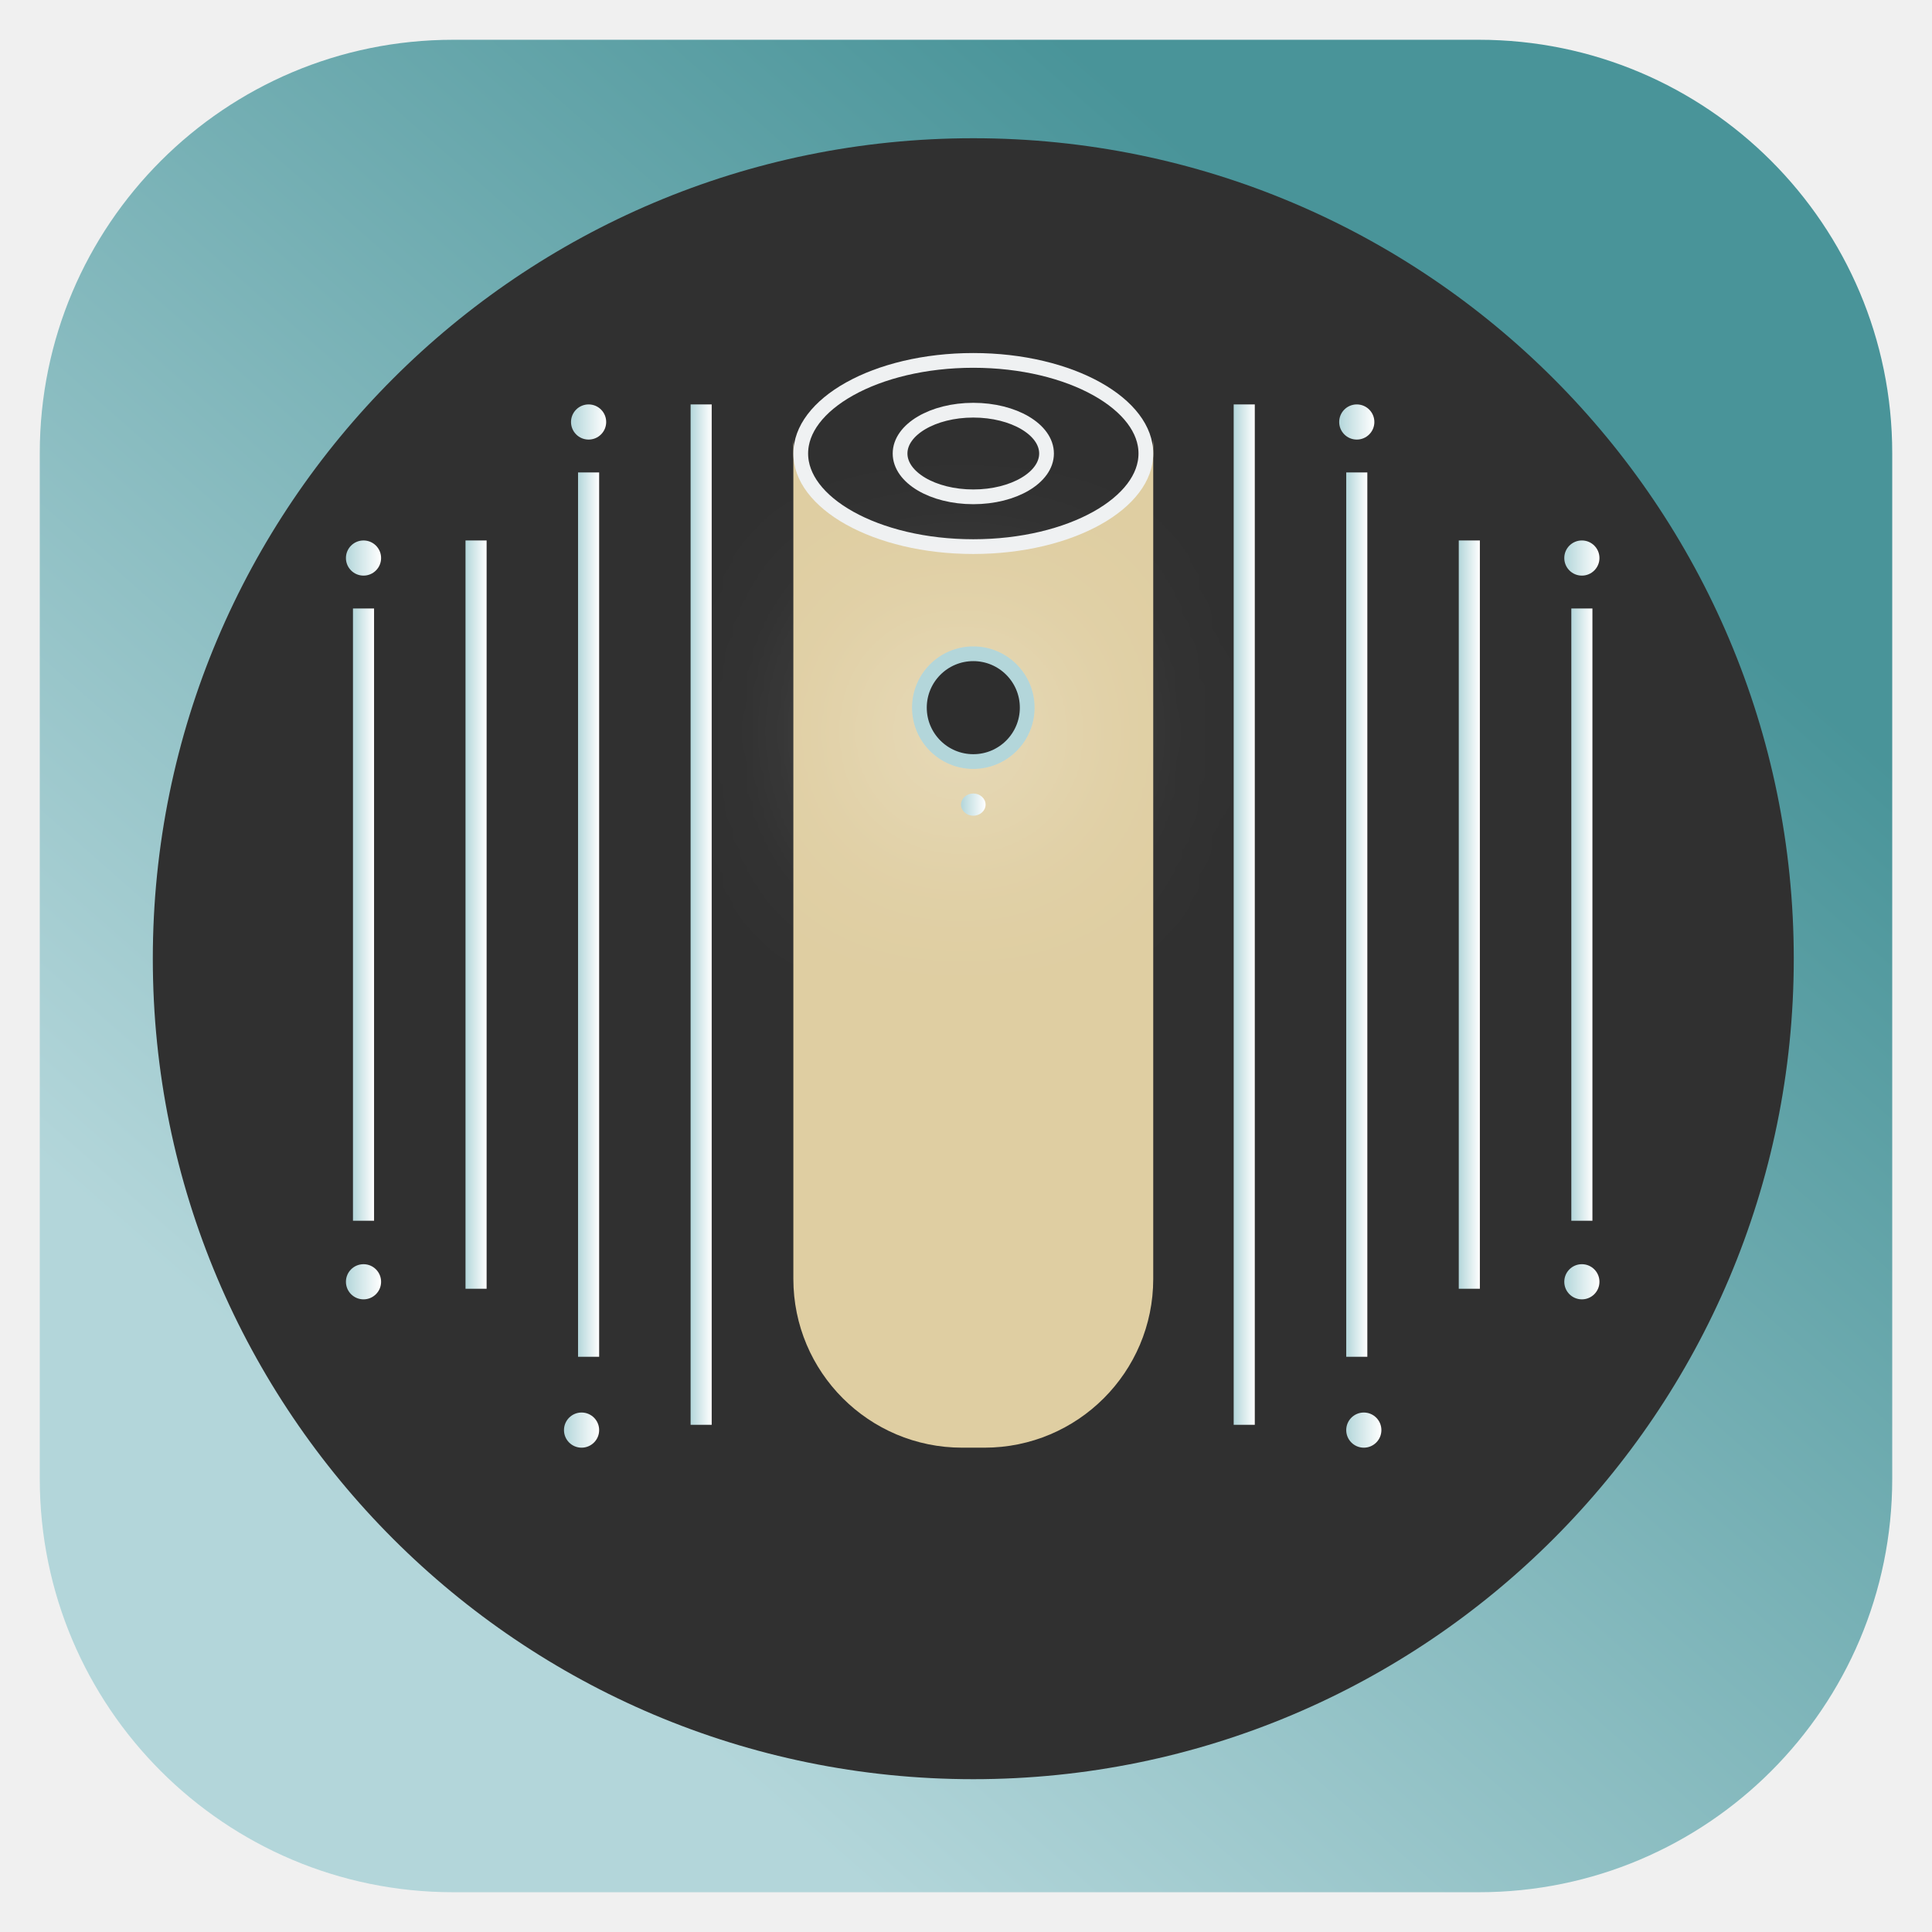
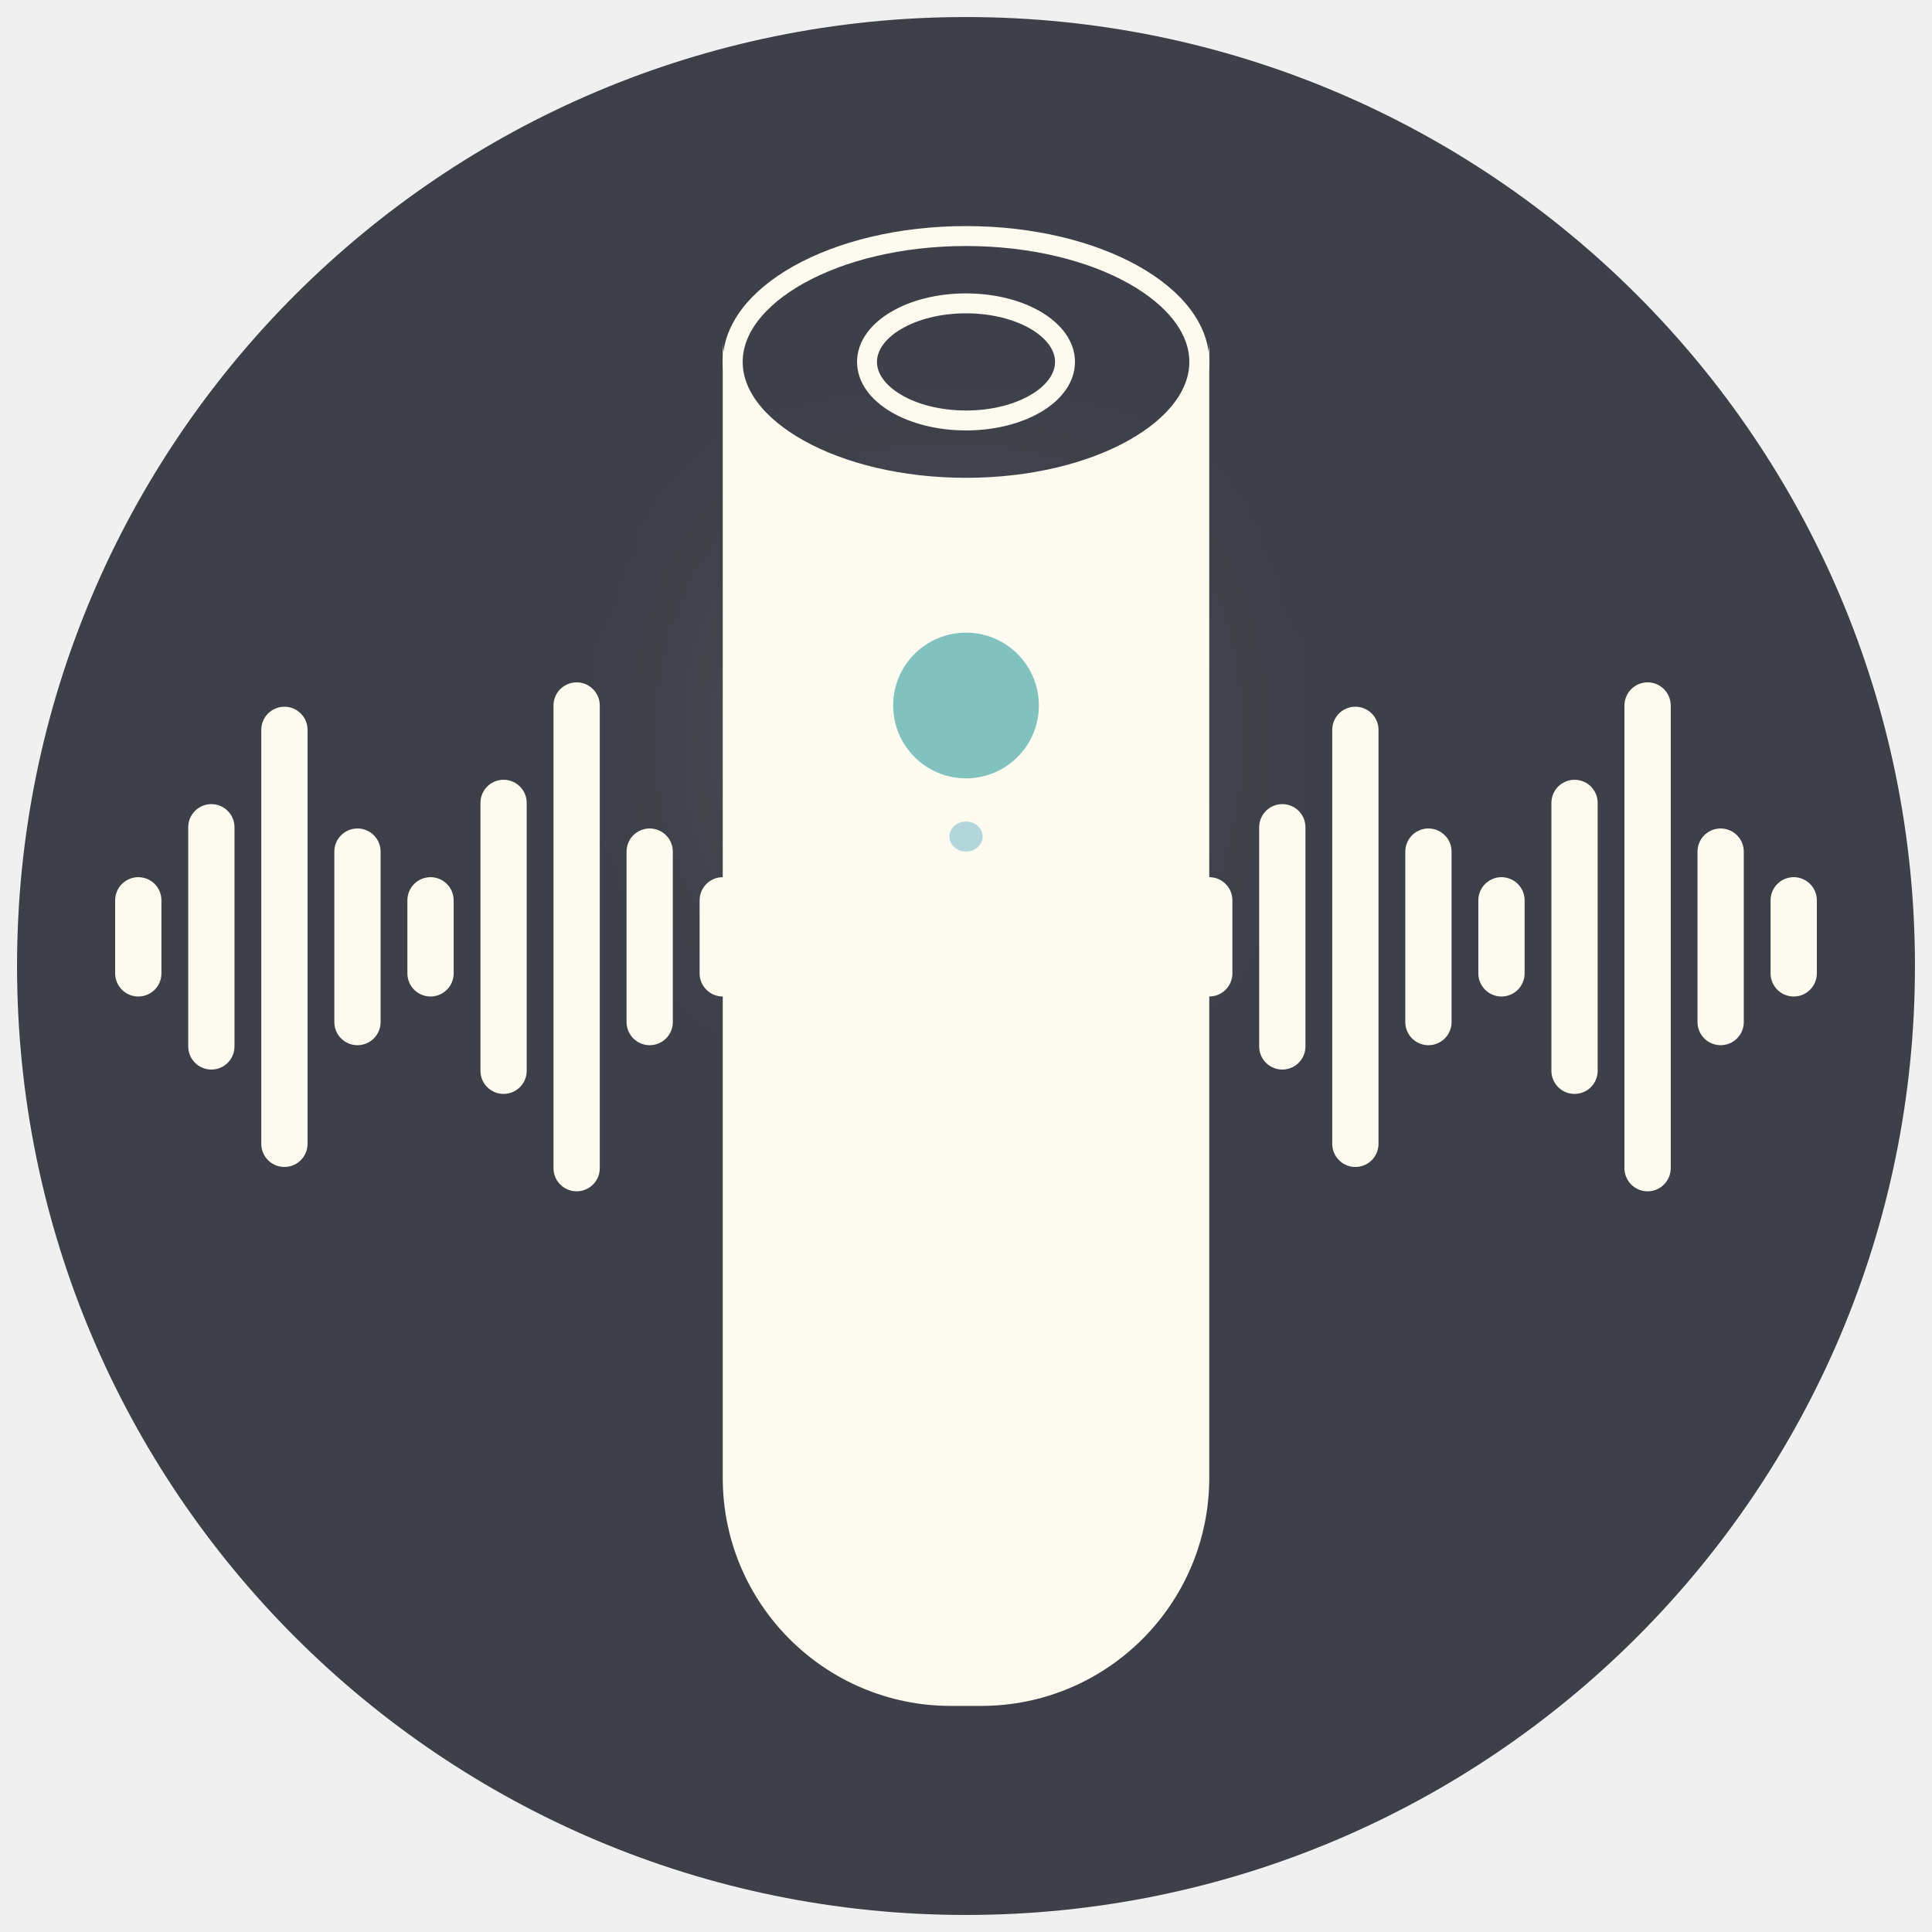
- <svg xmlns="http://www.w3.org/2000/svg" xmlns:xlink="http://www.w3.org/1999/xlink" height="512.0pt" stroke-miterlimit="10" style="fill-rule:nonzero;clip-rule:evenodd;stroke-linecap:round;stroke-linejoin:round;" version="1.1" viewBox="0 0 512 512" width="512.0pt" xml:space="preserve">
+ <svg xmlns="http://www.w3.org/2000/svg" xmlns:xlink="http://www.w3.org/1999/xlink" height="512.0px" stroke-miterlimit="10" style="fill-rule:nonzero;clip-rule:evenodd;stroke-linecap:round;stroke-linejoin:round;" version="1.1" viewBox="0 0 512 512" width="512.0px" xml:space="preserve">
  <defs>
-     <linearGradient gradientTransform="matrix(270.901 -302.815 302.815 270.901 123.211 409.337)" gradientUnits="userSpaceOnUse" id="LinearGradient" x1="0" x2="1" y1="0" y2="0">
-       <stop offset="0" stop-color="#b3d6da" />
-       <stop offset="1" stop-color="#499499" />
-     </linearGradient>
-     <linearGradient gradientTransform="matrix(9.32029 0 -0 9.32029 151.325 111.833)" gradientUnits="userSpaceOnUse" id="LinearGradient_2" x1="0" x2="1" y1="0" y2="0">
-       <stop offset="0" stop-color="#edb8d4" />
-       <stop offset="0" stop-color="#b3d6da" />
-       <stop offset="1" stop-color="#ffffff" />
-     </linearGradient>
-     <linearGradient gradientTransform="matrix(9.32029 0 0 9.32029 354.9 111.833)" gradientUnits="userSpaceOnUse" id="LinearGradient_3" x1="0" x2="1" y1="0" y2="0">
-       <stop offset="0" stop-color="#b3d6da" />
-       <stop offset="1" stop-color="#ffffff" />
-     </linearGradient>
-     <linearGradient gradientTransform="matrix(9.32029 0 -0 9.32029 91.6748 147.885)" gradientUnits="userSpaceOnUse" id="LinearGradient_4" x1="0" x2="1" y1="0" y2="0">
-       <stop offset="0" stop-color="#b3d6da" />
-       <stop offset="1" stop-color="#ffffff" />
-     </linearGradient>
-     <linearGradient gradientTransform="matrix(9.32029 0 0 9.32029 414.55 147.885)" gradientUnits="userSpaceOnUse" id="LinearGradient_5" x1="0" x2="1" y1="0" y2="0">
-       <stop offset="0" stop-color="#b3d6da" />
-       <stop offset="1" stop-color="#ffffff" />
-     </linearGradient>
-     <linearGradient gradientTransform="matrix(9.32029 0 -0 9.32029 91.6748 339.684)" gradientUnits="userSpaceOnUse" id="LinearGradient_6" x1="0" x2="1" y1="0" y2="0">
-       <stop offset="0" stop-color="#b3d6da" />
-       <stop offset="1" stop-color="#ffffff" />
-     </linearGradient>
-     <linearGradient gradientTransform="matrix(9.32029 0 0 9.32029 414.55 339.684)" gradientUnits="userSpaceOnUse" id="LinearGradient_7" x1="0" x2="1" y1="0" y2="0">
-       <stop offset="0" stop-color="#b3d6da" />
-       <stop offset="1" stop-color="#ffffff" />
-     </linearGradient>
-     <linearGradient gradientTransform="matrix(9.32029 0 -0 9.32029 149.461 378.991)" gradientUnits="userSpaceOnUse" id="LinearGradient_8" x1="0" x2="1" y1="0" y2="0">
-       <stop offset="0" stop-color="#b3d6da" />
-       <stop offset="1" stop-color="#ffffff" />
-     </linearGradient>
-     <linearGradient gradientTransform="matrix(9.32029 0 0 9.32029 356.764 378.991)" gradientUnits="userSpaceOnUse" id="LinearGradient_9" x1="0" x2="1" y1="0" y2="0">
-       <stop offset="0" stop-color="#b3d6da" />
-       <stop offset="1" stop-color="#ffffff" />
-     </linearGradient>
-     <path d="M210.253 120.185C210.253 105.479 231.601 93.558 257.936 93.558C284.27 93.558 305.619 105.479 305.619 120.185C305.619 134.89 284.27 146.811 257.936 146.811C231.601 146.811 210.253 134.89 210.253 120.185Z" id="Fill" />
-     <filter color-interpolation-filters="sRGB" filterUnits="userSpaceOnUse" height="157.549" id="Filter" width="157.55" x="175.909" y="115.112">
-       <feDropShadow dx="-3.252" dy="6.35" flood-color="#ffffff" flood-opacity="1" in="SourceGraphic" result="Shadow" stdDeviation="25.015" />
+     <path d="M191.542 95.911C191.542 76.031 220.403 59.916 256.004 59.916C291.605 59.916 320.466 76.031 320.466 95.911C320.466 115.791 291.605 131.906 256.004 131.906C220.403 131.906 191.542 115.791 191.542 95.911Z" id="Fill" />
+     <filter color-interpolation-filters="sRGB" filterUnits="userSpaceOnUse" height="207.707" id="Filter" width="207.708" x="147.754" y="91.694">
+       <feDropShadow dx="-4.396" dy="8.585" flood-color="#ffffff" flood-opacity="1" in="SourceGraphic" result="Shadow" stdDeviation="33.817" />
    </filter>
-     <linearGradient gradientTransform="matrix(6.51003 0 0 6.51003 254.681 213.229)" gradientUnits="userSpaceOnUse" id="LinearGradient_10" x1="0" x2="1" y1="0" y2="0">
-       <stop offset="0" stop-color="#b3d6da" />
-       <stop offset="1" stop-color="#ffffff" />
-     </linearGradient>
-     <linearGradient gradientTransform="matrix(5.59217 0 -0 5.59217 93.5388 242.382)" gradientUnits="userSpaceOnUse" id="LinearGradient_11" x1="0" x2="1" y1="0" y2="0">
-       <stop offset="0" stop-color="#b3d6da" />
-       <stop offset="1" stop-color="#ffffff" />
-     </linearGradient>
-     <linearGradient gradientTransform="matrix(5.59217 0 0 5.59217 416.414 242.382)" gradientUnits="userSpaceOnUse" id="LinearGradient_12" x1="0" x2="1" y1="0" y2="0">
-       <stop offset="0" stop-color="#b3d6da" />
-       <stop offset="1" stop-color="#ffffff" />
-     </linearGradient>
-     <linearGradient gradientTransform="matrix(5.59217 0 -0 5.59217 123.364 242.382)" gradientUnits="userSpaceOnUse" id="LinearGradient_13" x1="0" x2="1" y1="0" y2="0">
-       <stop offset="0" stop-color="#b3d6da" />
-       <stop offset="1" stop-color="#ffffff" />
-     </linearGradient>
-     <linearGradient gradientTransform="matrix(5.59217 0 0 5.59217 386.589 242.382)" gradientUnits="userSpaceOnUse" id="LinearGradient_14" x1="0" x2="1" y1="0" y2="0">
-       <stop offset="0" stop-color="#b3d6da" />
-       <stop offset="1" stop-color="#ffffff" />
-     </linearGradient>
-     <linearGradient gradientTransform="matrix(5.59217 0 -0 5.59217 153.189 242.382)" gradientUnits="userSpaceOnUse" id="LinearGradient_15" x1="0" x2="1" y1="0" y2="0">
-       <stop offset="0" stop-color="#b3d6da" />
-       <stop offset="1" stop-color="#ffffff" />
-     </linearGradient>
-     <linearGradient gradientTransform="matrix(5.59217 0 0 5.59217 356.764 242.382)" gradientUnits="userSpaceOnUse" id="LinearGradient_16" x1="0" x2="1" y1="0" y2="0">
-       <stop offset="0" stop-color="#b3d6da" />
-       <stop offset="1" stop-color="#ffffff" />
-     </linearGradient>
-     <linearGradient gradientTransform="matrix(5.59217 0 -0 5.59217 183.014 242.382)" gradientUnits="userSpaceOnUse" id="LinearGradient_17" x1="0" x2="1" y1="0" y2="0">
-       <stop offset="0" stop-color="#b3d6da" />
-       <stop offset="1" stop-color="#ffffff" />
-     </linearGradient>
-     <linearGradient gradientTransform="matrix(5.59217 0 0 5.59217 326.939 242.382)" gradientUnits="userSpaceOnUse" id="LinearGradient_18" x1="0" x2="1" y1="0" y2="0">
-       <stop offset="0" stop-color="#b3d6da" />
-       <stop offset="1" stop-color="#ffffff" />
-     </linearGradient>
  </defs>
-   <g id="ilumalogo3">
-     <path d="M10.541 120.101C10.541 59.592 59.592 10.541 120.101 10.541L391.899 10.541C452.408 10.541 501.459 59.592 501.459 120.101L501.459 391.899C501.459 452.408 452.408 501.459 391.899 501.459L120.101 501.459C59.592 501.459 10.541 452.408 10.541 391.899L10.541 120.101Z" fill="url(#LinearGradient)" fill-rule="nonzero" opacity="1" stroke="none" />
-     <path d="M40.498 254.067C40.498 133.982 137.847 36.633 257.933 36.633C378.018 36.633 475.367 133.982 475.367 254.067C475.367 374.153 378.018 471.502 257.933 471.502C137.847 471.502 40.498 374.153 40.498 254.067Z" fill="#303030" fill-rule="nonzero" opacity="1" stroke="none" />
-     <path d="M160.645 111.833C160.645 109.26 158.558 107.175 155.985 107.175C153.411 107.175 151.325 109.26 151.325 111.833C151.325 114.405 153.411 116.491 155.985 116.491C158.558 116.491 160.645 114.405 160.645 111.833Z" fill="url(#LinearGradient_2)" fill-rule="nonzero" opacity="1" stroke="none" />
-     <path d="M354.9 111.833C354.9 109.26 356.986 107.175 359.56 107.175C362.134 107.175 364.22 109.26 364.22 111.833C364.22 114.405 362.134 116.491 359.56 116.491C356.986 116.491 354.9 114.405 354.9 111.833Z" fill="url(#LinearGradient_3)" fill-rule="nonzero" opacity="1" stroke="none" />
-     <path d="M100.995 147.885C100.995 145.313 98.909 143.227 96.335 143.227C93.761 143.227 91.675 145.313 91.675 147.885C91.675 150.458 93.761 152.543 96.335 152.543C98.909 152.543 100.995 150.458 100.995 147.885Z" fill="url(#LinearGradient_4)" fill-rule="nonzero" opacity="1" stroke="none" />
-     <path d="M414.55 147.885C414.55 145.313 416.636 143.227 419.21 143.227C421.784 143.227 423.87 145.313 423.87 147.885C423.87 150.458 421.784 152.543 419.21 152.543C416.636 152.543 414.55 150.458 414.55 147.885Z" fill="url(#LinearGradient_5)" fill-rule="nonzero" opacity="1" stroke="none" />
-     <path d="M100.995 339.684C100.995 337.111 98.909 335.026 96.335 335.026C93.761 335.026 91.675 337.111 91.675 339.684C91.675 342.256 93.761 344.342 96.335 344.342C98.909 344.342 100.995 342.256 100.995 339.684Z" fill="url(#LinearGradient_6)" fill-rule="nonzero" opacity="1" stroke="none" />
-     <path d="M414.55 339.684C414.55 337.111 416.636 335.026 419.21 335.026C421.784 335.026 423.87 337.111 423.87 339.684C423.87 342.256 421.784 344.342 419.21 344.342C416.636 344.342 414.55 342.256 414.55 339.684Z" fill="url(#LinearGradient_7)" fill-rule="nonzero" opacity="1" stroke="none" />
-     <path d="M158.781 378.991C158.781 376.419 156.694 374.333 154.121 374.333C151.547 374.333 149.461 376.419 149.461 378.991C149.461 381.564 151.547 383.649 154.121 383.649C156.694 383.649 158.781 381.564 158.781 378.991Z" fill="url(#LinearGradient_8)" fill-rule="nonzero" opacity="1" stroke="none" />
-     <path d="M356.764 378.991C356.764 376.419 358.85 374.333 361.424 374.333C363.998 374.333 366.084 376.419 366.084 378.991C366.084 381.564 363.998 383.649 361.424 383.649C358.85 383.649 356.764 381.564 356.764 378.991Z" fill="url(#LinearGradient_9)" fill-rule="nonzero" opacity="1" stroke="none" />
-     <path d="M210.247 116.086L210.247 338.921C210.247 363.624 230.272 383.649 254.975 383.649L260.89 383.649C285.593 383.649 305.619 363.624 305.619 338.921L305.619 116.086C305.619 131.118 284.267 143.335 257.933 143.335C231.598 143.335 210.247 131.118 210.247 116.086Z" fill="#dfcea2" fill-rule="nonzero" opacity="1" stroke="none" />
-     <path d="M238.528 120.185C238.528 113.845 247.217 108.705 257.936 108.705C268.654 108.705 277.343 113.845 277.343 120.185C277.343 126.524 268.654 131.664 257.936 131.664C247.217 131.664 238.528 126.524 238.528 120.185Z" fill="none" opacity="1" stroke="#eff1f2" stroke-linecap="butt" stroke-linejoin="round" stroke-width="3.906" />
+   <g id="Слой-1">
+     <path d="M4.515 256C4.515 117.109 117.109 4.515 256 4.515C394.891 4.515 507.485 117.109 507.485 256C507.485 394.891 394.891 507.485 256 507.485C117.109 507.485 4.515 394.891 4.515 256Z" fill="#3d4048" fill-rule="nonzero" opacity="1" stroke="none" />
+     <path d="M191.534 90.37L191.534 391.617C191.534 425.012 218.607 452.085 252.002 452.085L259.998 452.085C293.393 452.085 320.466 425.012 320.466 391.617L320.466 90.37C320.466 110.691 291.601 127.207 256 127.207C220.399 127.207 191.534 110.692 191.534 90.37Z" fill="#fdfbef" fill-rule="nonzero" opacity="1" stroke="none" />
+     <path d="M229.768 95.911C229.768 87.34 241.514 80.393 256.004 80.393C270.494 80.393 282.24 87.34 282.24 95.911C282.24 104.482 270.494 111.429 256.004 111.429C241.514 111.429 229.768 104.482 229.768 95.911Z" fill="none" opacity="1" stroke="#fdfbef" stroke-linecap="butt" stroke-linejoin="round" stroke-width="5.28" />
    <g opacity="1">
-       <mask height="53.252" id="StrokeMask" maskUnits="userSpaceOnUse" width="95.366" x="210.253" y="93.558">
-         <rect fill="#000000" height="53.252" stroke="none" width="95.366" x="210.253" y="93.558" />
+       <mask height="71.991" id="StrokeMask" maskUnits="userSpaceOnUse" width="128.924" x="191.542" y="59.916">
+         <rect fill="#000000" height="71.991" stroke="none" width="128.924" x="191.542" y="59.916" />
        <use fill="#ffffff" fill-rule="evenodd" stroke="none" xlink:href="#Fill" />
      </mask>
-       <use fill="none" mask="url(#StrokeMask)" stroke="#eff1f2" stroke-linecap="butt" stroke-linejoin="round" stroke-width="7.812" xlink:href="#Fill" />
+       <use fill="none" mask="url(#StrokeMask)" stroke="#fdfbef" stroke-linecap="butt" stroke-linejoin="round" stroke-width="10.561" xlink:href="#Fill" />
    </g>
-     <path d="M243.65 187.537C243.65 179.647 250.046 173.252 257.936 173.252C265.825 173.252 272.221 179.647 272.221 187.537C272.221 195.426 265.825 201.822 257.936 201.822C250.046 201.822 243.65 195.426 243.65 187.537Z" fill="#2d2d2f" fill-rule="nonzero" filter="url(#Filter)" stroke="#b3d6da" stroke-linecap="butt" stroke-linejoin="round" stroke-width="3.906" />
-     <path d="M254.681 213.229C254.681 211.605 256.138 210.288 257.936 210.288C259.733 210.288 261.191 211.605 261.191 213.229C261.191 214.854 259.733 216.171 257.936 216.171C256.138 216.171 254.681 214.854 254.681 213.229Z" fill="url(#LinearGradient_10)" fill-rule="nonzero" opacity="1" stroke="none" />
-     <path d="M99.131 161.254L93.539 161.254L93.539 323.51L99.131 323.51L99.131 161.254Z" fill="url(#LinearGradient_11)" fill-rule="nonzero" opacity="1" stroke="none" />
-     <path d="M416.414 161.254L422.006 161.254L422.006 323.51L416.414 323.51L416.414 161.254Z" fill="url(#LinearGradient_12)" fill-rule="nonzero" opacity="1" stroke="none" />
-     <path d="M128.956 143.227L123.364 143.227L123.364 341.536L128.956 341.536L128.956 143.227Z" fill="url(#LinearGradient_13)" fill-rule="nonzero" opacity="1" stroke="none" />
-     <path d="M386.589 143.227L392.181 143.227L392.181 341.536L386.589 341.536L386.589 143.227Z" fill="url(#LinearGradient_14)" fill-rule="nonzero" opacity="1" stroke="none" />
-     <path d="M158.781 125.201L153.189 125.201L153.189 359.562L158.781 359.562L158.781 125.201Z" fill="url(#LinearGradient_15)" fill-rule="nonzero" opacity="1" stroke="none" />
-     <path d="M356.764 125.201L362.356 125.201L362.356 359.562L356.764 359.562L356.764 125.201Z" fill="url(#LinearGradient_16)" fill-rule="nonzero" opacity="1" stroke="none" />
-     <path d="M188.606 107.175L183.014 107.175L183.014 377.588L188.606 377.588L188.606 107.175Z" fill="url(#LinearGradient_17)" fill-rule="nonzero" opacity="1" stroke="none" />
-     <path d="M326.939 107.175L332.531 107.175L332.531 377.588L326.939 377.588L326.939 107.175Z" fill="url(#LinearGradient_18)" fill-rule="nonzero" opacity="1" stroke="none" />
+     <path d="M236.692 186.963C236.692 176.298 245.338 167.652 256.004 167.652C266.67 167.652 275.316 176.298 275.316 186.963C275.316 197.629 266.67 206.275 256.004 206.275C245.338 206.275 236.692 197.629 236.692 186.963Z" fill="#82c2be" fill-rule="nonzero" filter="url(#Filter)" stroke="none" />
+     <path d="M251.604 221.697C251.604 219.501 253.574 217.72 256.004 217.72C258.434 217.72 260.404 219.501 260.404 221.697C260.404 223.893 258.434 225.673 256.004 225.673C253.574 225.673 251.604 223.893 251.604 221.697Z" fill="#b3d6da" fill-rule="nonzero" opacity="1" stroke="none" />
+     <path d="M152.813 186.963L152.813 309.579M172.174 225.684L172.174 270.858M191.534 238.591L191.534 257.951M133.453 212.777L133.453 283.765M94.732 225.684L94.732 270.858M114.093 238.591L114.093 257.951M75.372 193.417L75.372 303.125M36.651 238.591L36.651 257.951M56.012 219.231L56.012 277.312" fill="none" opacity="1" stroke="#fdfbf0" stroke-linecap="round" stroke-linejoin="round" stroke-width="12.261" />
+     <path d="M436.628 186.963L436.628 309.579M455.988 225.684L455.988 270.858M475.349 238.591L475.349 257.951M417.268 212.777L417.268 283.765M378.547 225.684L378.547 270.858M397.907 238.591L397.907 257.951M359.187 193.417L359.187 303.125M320.466 238.591L320.466 257.951M339.826 219.231L339.826 277.312" fill="none" opacity="1" stroke="#fdfbf0" stroke-linecap="round" stroke-linejoin="round" stroke-width="12.261" />
  </g>
</svg>
